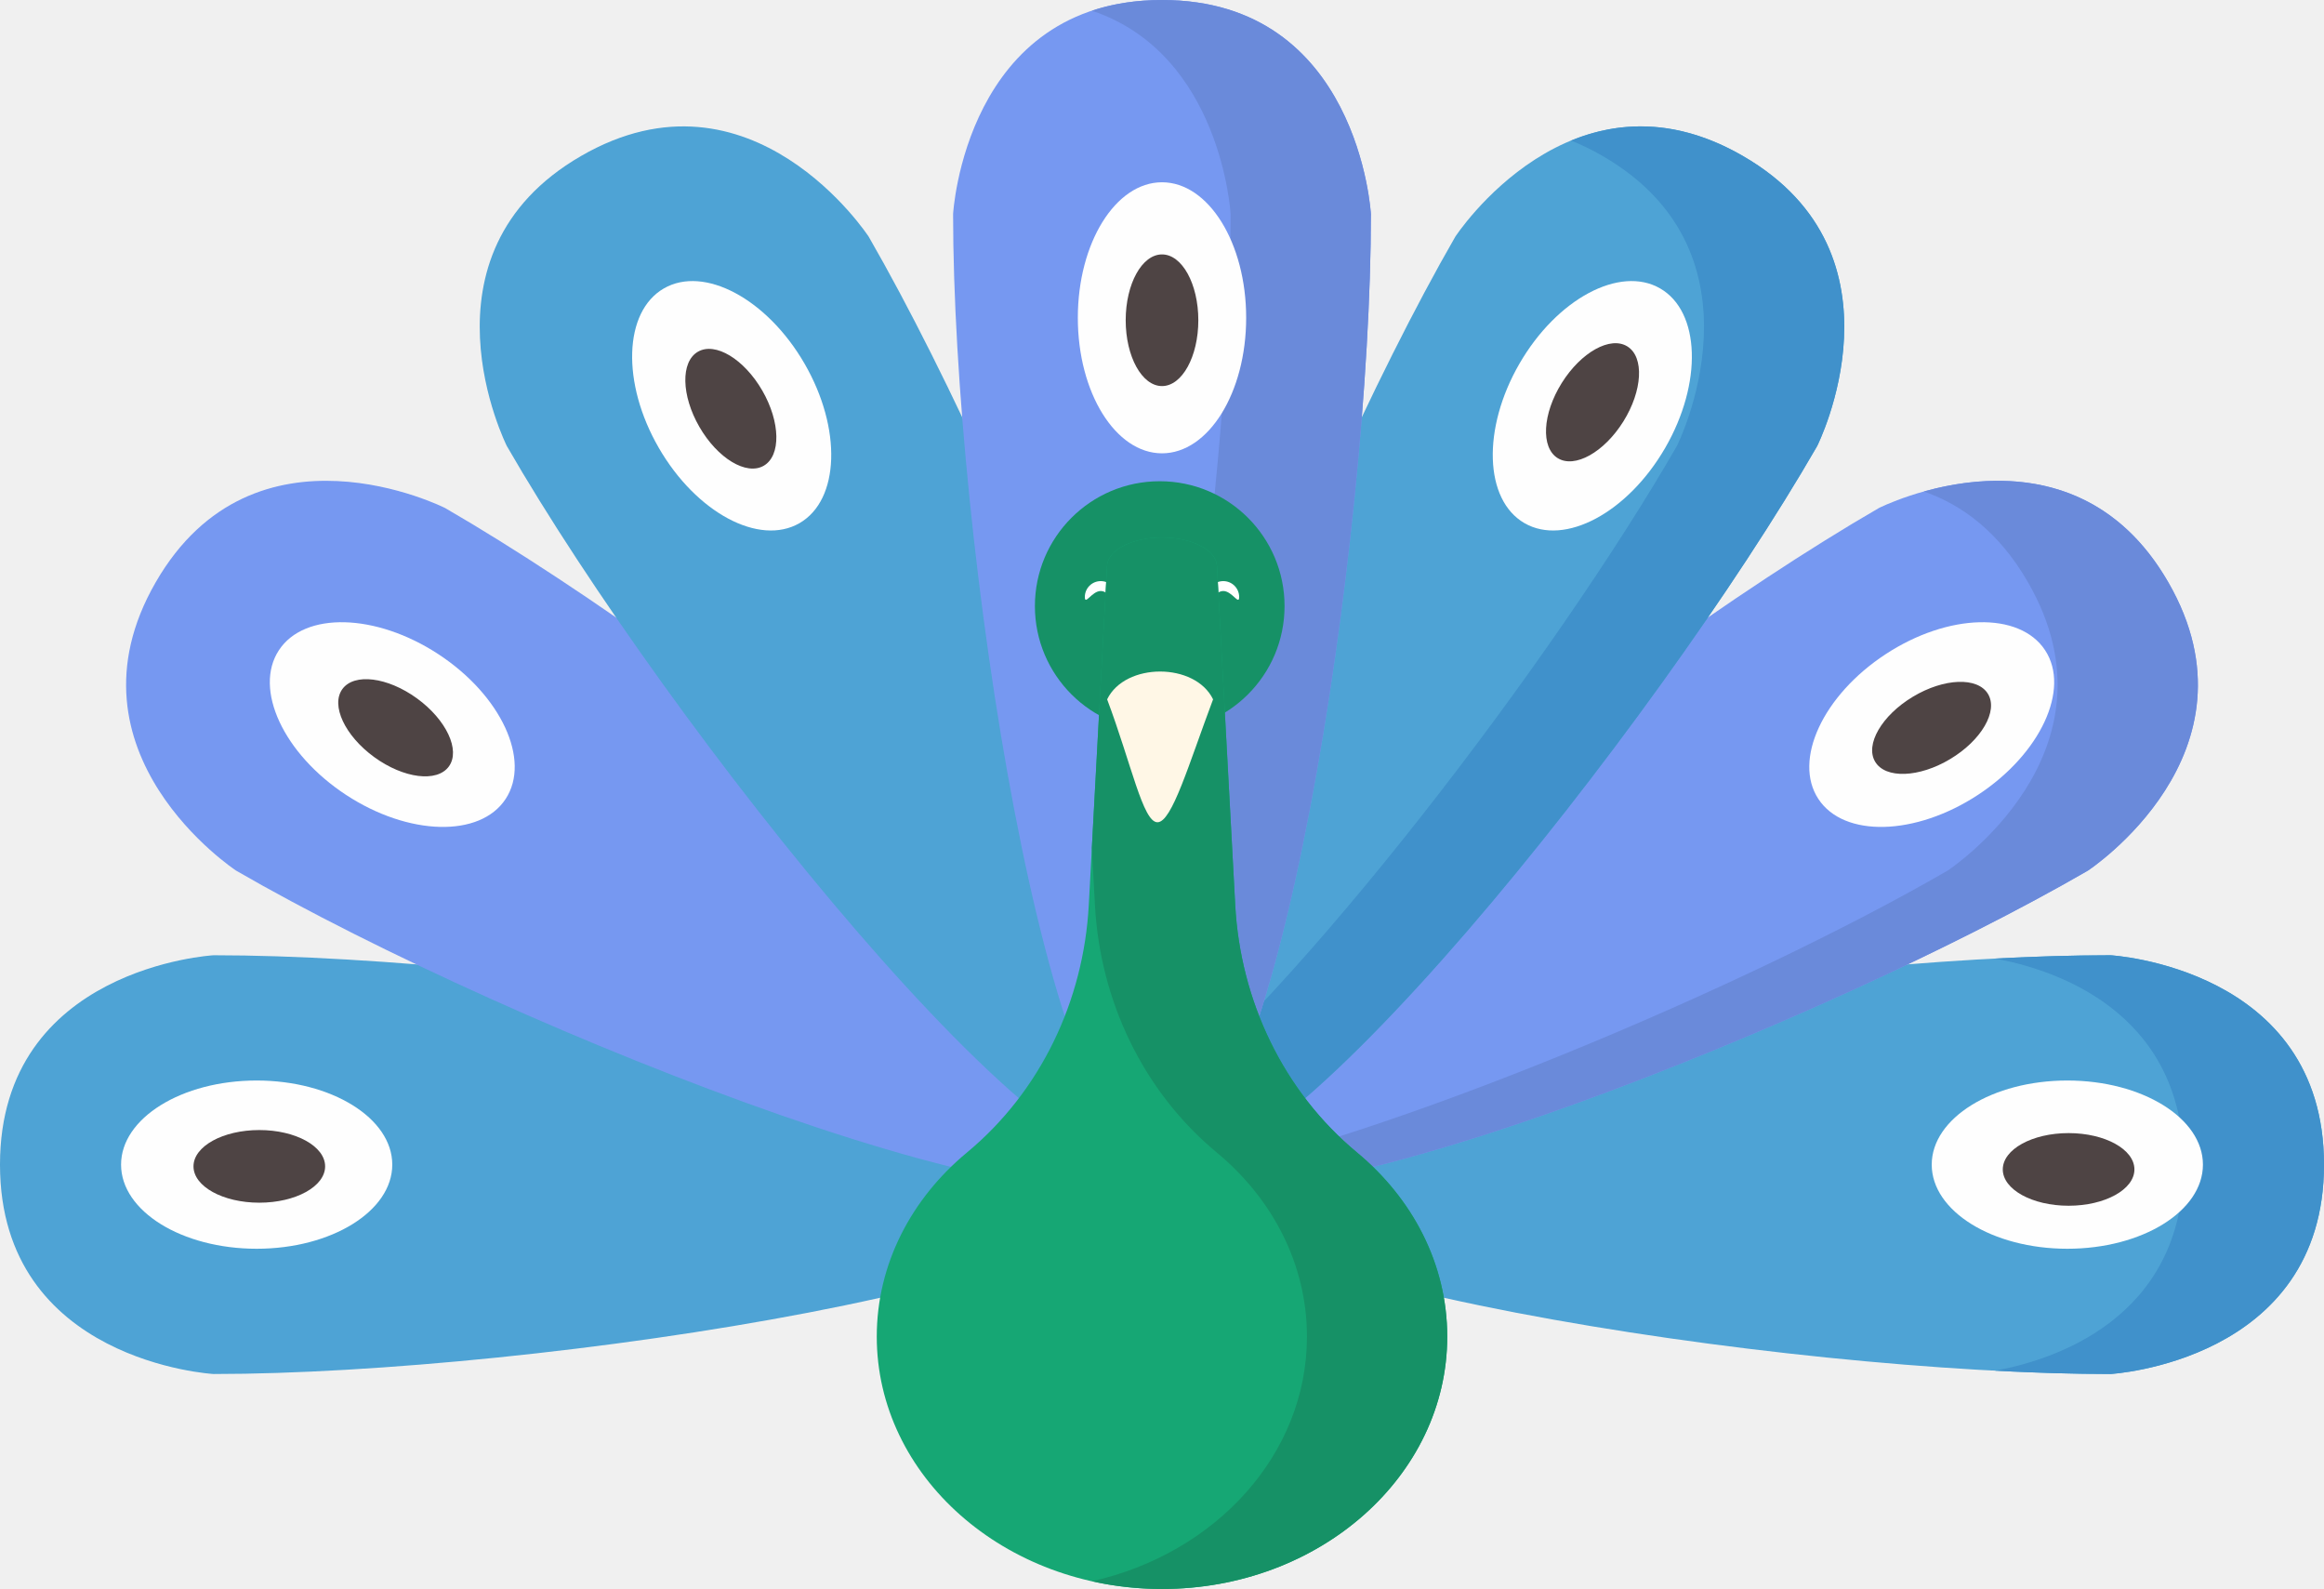
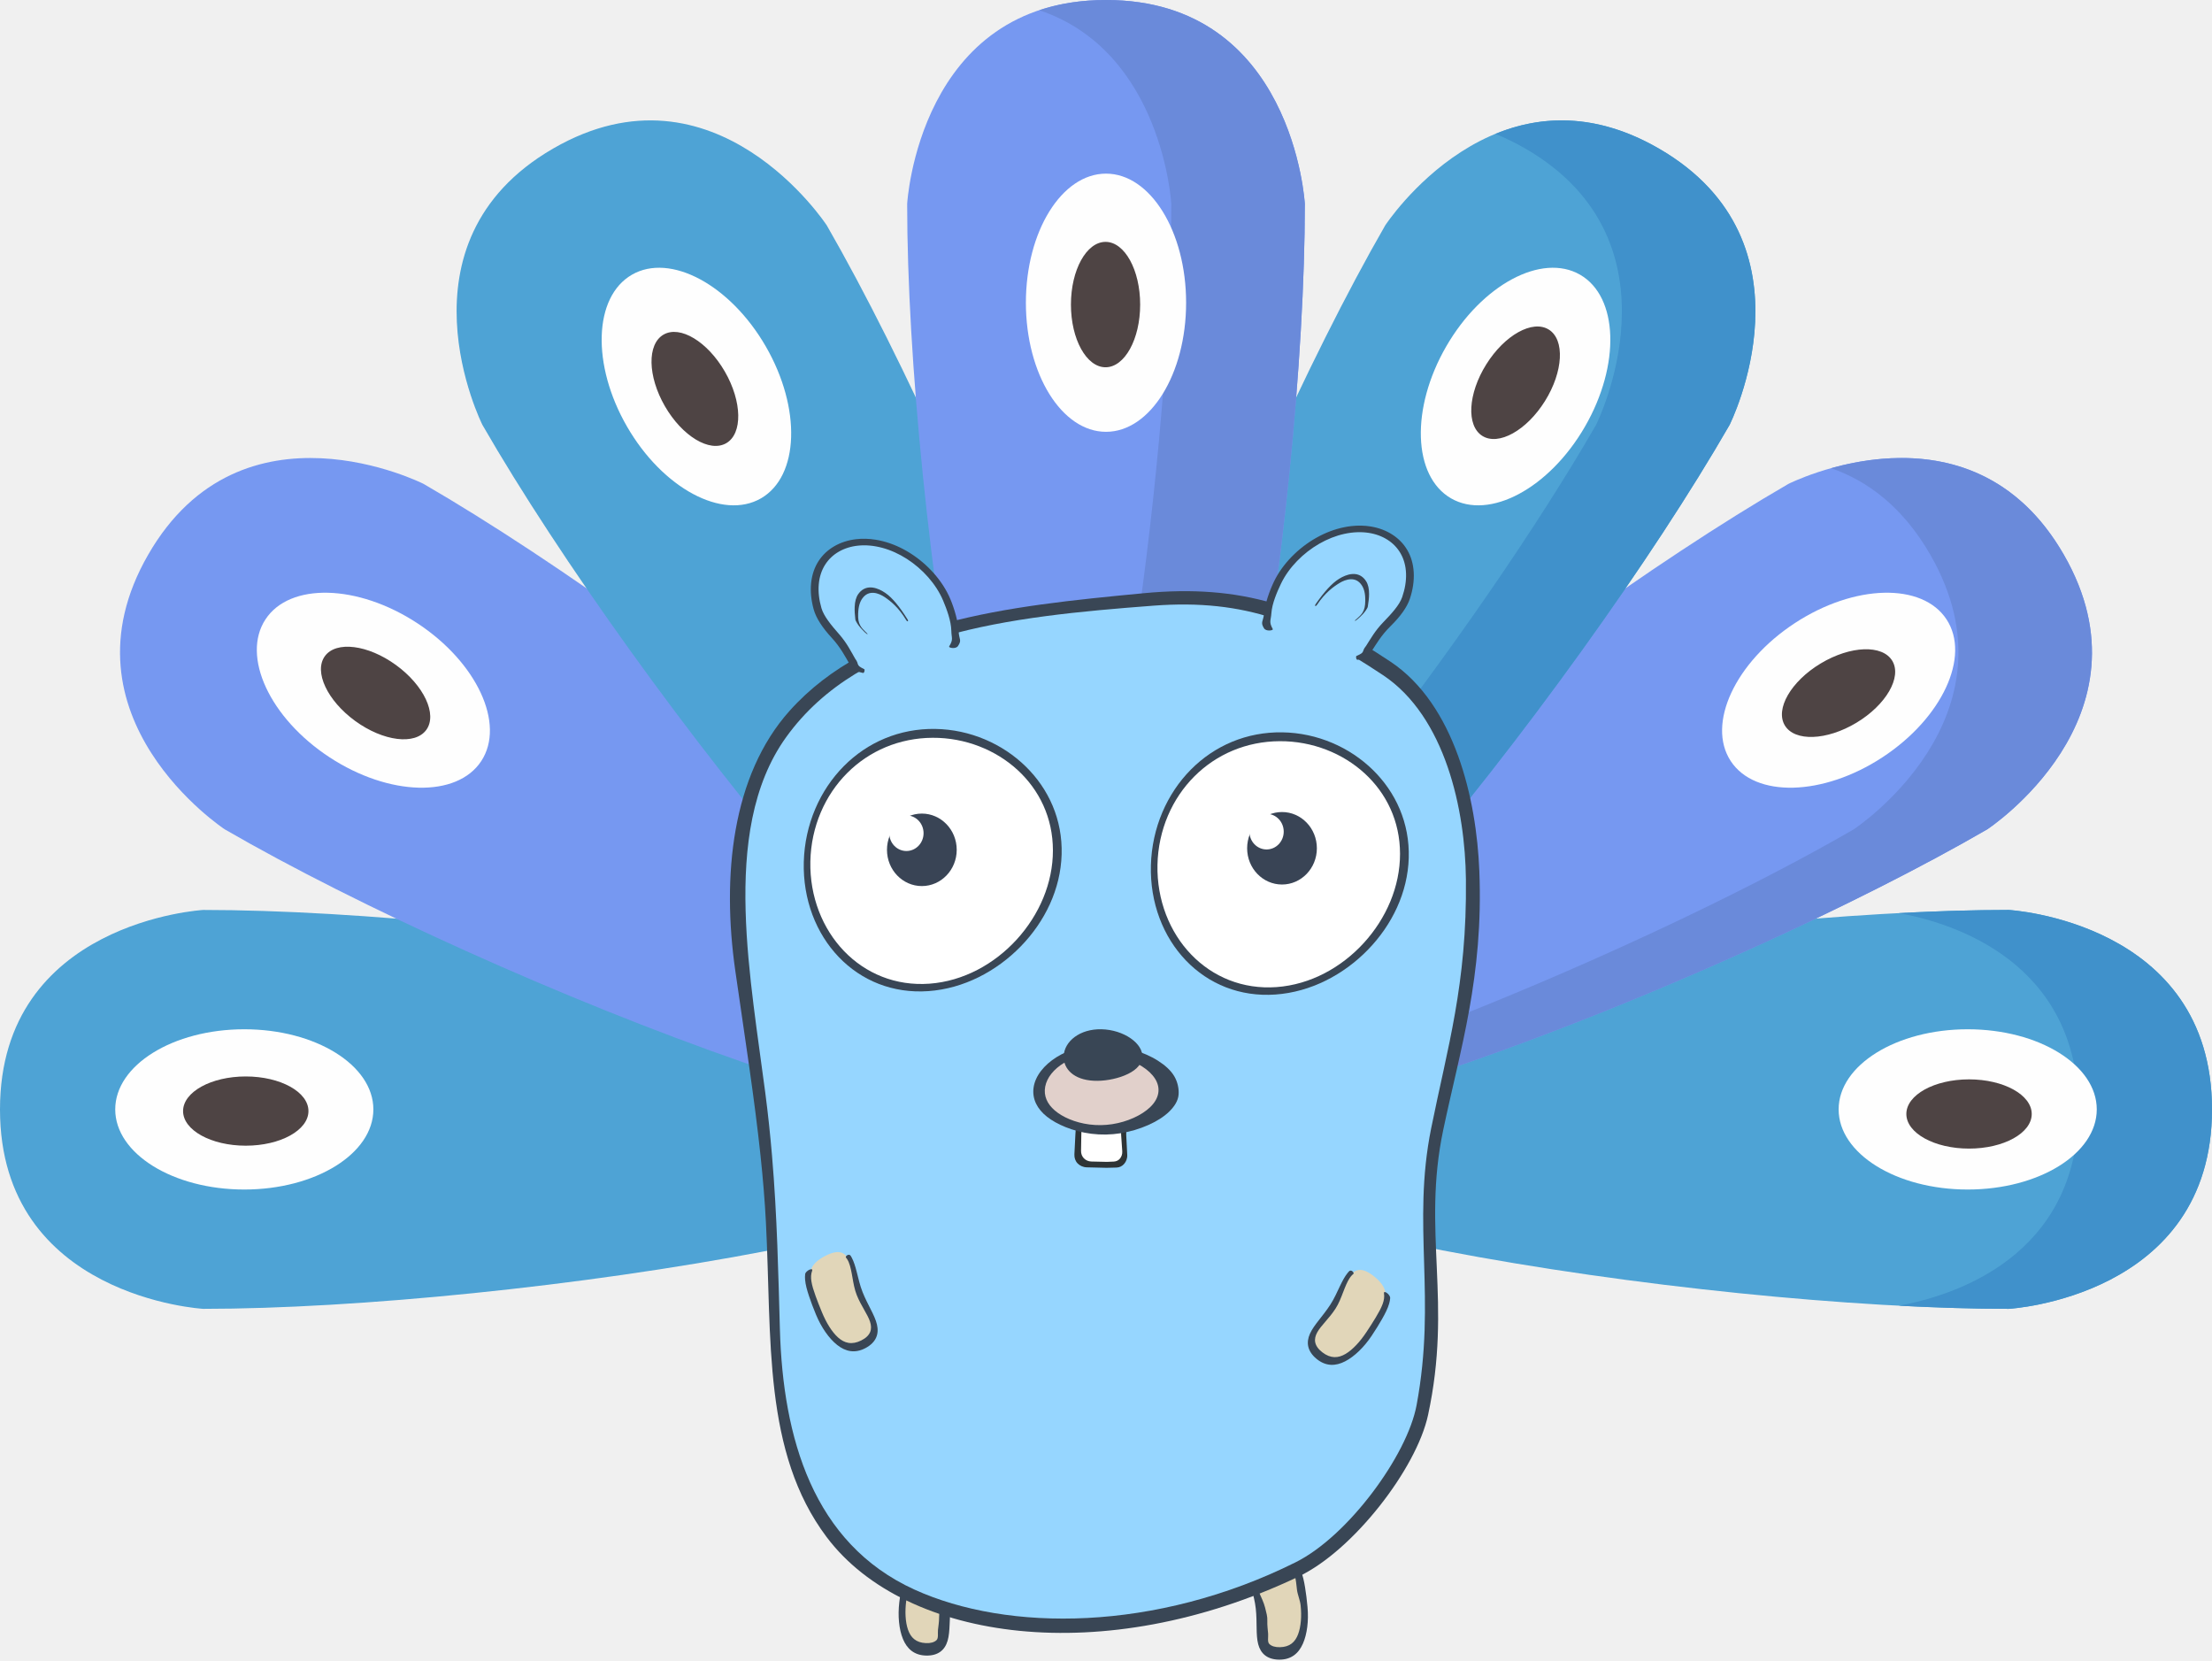
- <svg xmlns="http://www.w3.org/2000/svg" width="512px" height="350px" version="1.1">
+ <svg xmlns="http://www.w3.org/2000/svg" width="650px" height="488px" viewBox="0 0 650 488" version="1.1">
+   <defs />
  <g id="Page-1" stroke="none" stroke-width="1" fill="none" fill-rule="evenodd">
-     <g id="Feathers" opacity="0.9" fill-rule="nonzero">
-       <path d="M256,256.527 C256,231.059 394.262,210.41 464.953,210.41 C464.953,210.41 512,213.055 512,256.527 C512,300.004 464.953,302.648 464.953,302.648 C394.262,302.648 256,282 256,256.527 Z" id="Shape" fill="#3C9AD1" />
-       <path d="M464.953,210.41 C457.195,210.41 448.625,210.66 439.516,211.137 C451.91,213.379 481.094,222.285 481.094,256.531 C481.094,290.773 451.91,299.684 439.516,301.922 C448.625,302.398 457.195,302.648 464.953,302.648 C464.953,302.648 512,300.004 512,256.531 C512,213.055 464.953,210.41 464.953,210.41 Z" id="Shape" fill="#2C86C6" />
-       <path d="M47.047,210.41 C117.738,210.41 256,231.059 256,256.531 C256,282 117.738,302.648 47.047,302.648 C47.047,302.648 0,300.004 0,256.531 C0,213.055 47.047,210.41 47.047,210.41 Z" id="Shape" fill="#3C9AD1" />
-       <path d="M86.422,256.527 C86.422,246.297 73.047,238 56.547,238 C40.047,238 26.672,246.297 26.672,256.527 C26.672,266.762 40.047,275.059 56.547,275.059 C73.047,275.059 86.422,266.762 86.422,256.527 Z" id="Shape" fill="#FFFFFF" />
-       <path d="M256,256.527 C243.289,234.473 352.727,147.316 413.945,111.898 C413.945,111.898 456.012,90.613 477.703,128.266 C499.395,165.914 459.969,191.777 459.969,191.777 C398.746,227.195 268.711,278.586 256,256.527 Z" id="Shape" fill="#688EF1" />
-       <path d="M477.703,128.266 C462.598,102.047 437.617,104.406 423.84,108.258 C432.195,111.16 440.387,117.137 446.797,128.266 C468.488,165.914 429.062,191.777 429.062,191.777 C385.055,217.238 305.484,250.953 259.5,259.703 C283.988,272.508 402.398,225.086 459.969,191.777 C459.969,191.777 499.395,165.914 477.703,128.266 Z" id="Shape" fill="#5B7ED7" />
-       <path d="M98.055,111.898 C159.273,147.316 268.711,234.473 256,256.527 C243.289,278.586 113.254,227.195 52.031,191.777 C52.031,191.777 12.605,165.914 34.297,128.266 C55.988,90.613 98.055,111.898 98.055,111.898 Z" id="Shape" fill="#688EF1" />
-       <path d="M96.598,144.109 C110.391,153.156 117.02,167.422 111.398,175.98 C105.781,184.535 90.043,184.137 76.25,175.094 C62.453,166.047 55.824,151.777 61.445,143.223 C67.062,134.664 82.801,135.062 96.598,144.109 Z" id="Shape" fill="#FFFFFF" />
-       <path d="M415.402,144.109 C401.609,153.156 394.98,167.422 400.602,175.98 C406.219,184.535 421.957,184.137 435.75,175.094 C449.547,166.047 456.176,151.777 450.555,143.223 C444.938,134.664 429.199,135.062 415.402,144.109 Z" id="Shape" fill="#FFFFFF" />
-       <path d="M485.328,256.527 C485.328,246.297 471.953,238 455.453,238 C438.953,238 425.578,246.297 425.578,256.527 C425.578,266.762 438.953,275.059 455.453,275.059 C471.953,275.059 485.328,266.762 485.328,256.527 Z" id="Shape" fill="#FFFFFF" />
-       <path d="M256,256.527 C233.988,243.793 285.273,113.484 320.617,52.137 C320.617,52.137 346.43,12.633 384,34.367 C421.57,56.105 400.332,98.258 400.332,98.258 C364.988,159.605 278.012,269.266 256,256.527 Z" id="Shape" fill="#3C9AD1" />
-       <path d="M384,34.367 C369.285,25.855 356.379,26.734 346.117,30.957 C348.395,31.867 350.719,32.992 353.094,34.367 C390.668,56.105 369.43,98.254 369.43,98.254 C342.676,144.688 286.355,218.781 251.004,246.551 C251.633,251.48 253.238,254.93 256,256.527 C278.012,269.266 364.988,159.605 400.336,98.254 C400.332,98.258 421.57,56.105 384,34.367 Z" id="Shape" fill="#2C86C6" />
-       <path d="M191.383,52.137 C226.727,113.484 278.012,243.793 256,256.527 C233.988,269.266 147.012,159.605 111.668,98.258 C111.668,98.258 90.43,56.105 128,34.367 C165.57,12.633 191.383,52.137 191.383,52.137 Z" id="Shape" fill="#3C9AD1" />
-       <path d="M177.258,80.113 C185.508,94.395 185.004,110.117 176.137,115.234 C167.266,120.352 153.387,112.922 145.137,98.645 C136.887,84.367 137.391,68.645 146.258,63.527 C155.129,58.41 169.008,65.836 177.258,80.113 Z" id="Shape" fill="#FFFFFF" />
-       <path d="M334.742,80.113 C326.492,94.395 326.996,110.117 335.863,115.234 C344.734,120.352 358.613,112.922 366.863,98.645 C375.113,84.367 374.609,68.645 365.742,63.527 C356.871,58.41 342.992,65.836 334.742,80.113 Z" id="Shape" fill="#FFFFFF" />
-       <path d="M302.023,47.145 C302.023,117.984 281.418,256.527 256,256.527 C230.582,256.527 209.977,117.984 209.977,47.145 C209.977,47.145 212.617,-2.84217094e-14 256,-2.84217094e-14 C299.383,-2.84217094e-14 302.023,47.145 302.023,47.145 Z" id="Shape" fill="#688EF1" />
-       <path d="M256,6.31088724e-30 C250.133,6.31088724e-30 245.02,0.867 240.547,2.359 C269.137,11.895 271.117,47.145 271.117,47.145 C271.117,102.871 258.363,200.492 240.547,239.605 C245.379,250.211 250.578,256.527 256,256.527 C281.418,256.527 302.023,117.98 302.023,47.145 C302.023,47.145 299.383,-2.84217094e-14 256,6.31088724e-30 Z" id="Shape" fill="#5B7ED7" />
-       <path d="M274.543,70 C274.543,53.512 266.242,40.148 256,40.148 C245.758,40.148 237.457,53.512 237.457,70 C237.457,86.488 245.758,99.852 256,99.852 C266.242,99.852 274.543,86.488 274.543,70 Z" id="Shape" fill="#FFFFFF" />
-     </g>
-     <g id="Body" transform="translate(193, 106)">
-       <circle id="Oval-3" fill="#169166" cx="62.5" cy="27.5" r="27.5" />
-       <path d="M76.5,24.18 C78.433,24.18 80,27.433 80,25.5 C80,23.567 78.433,22 76.5,22 C74.567,22 73,23.567 73,25.5 C73,27.433 74.567,24.18 76.5,24.18 Z" id="Oval-2" fill="#FFFFFF" />
-       <path d="M49.5,24.18 C51.433,24.18 53,27.433 53,25.5 C53,23.567 51.433,22 49.5,22 C47.567,22 46,23.567 46,25.5 C46,27.433 47.567,24.18 49.5,24.18 Z" id="Oval-2" fill="#FFFFFF" />
-       <path d="M63,244 C28.293,244 0.16,219.109 0.16,188.414 C0.16,172.422 7.801,158 20.027,147.859 C36.27,134.391 45.73,114.43 46.867,93.371 L50.895,18.59 C51.078,15.121 56.5,12.383 63,12.383 C66.254,12.383 69.234,13.07 71.418,14.184 C73.609,15.305 75.012,16.859 75.105,18.59 L79.133,93.371 C80.266,114.43 89.73,134.391 105.973,147.859 C118.199,158.004 125.84,172.422 125.84,188.414 C125.84,219.109 97.707,244 63,244 Z" id="Shape" fill="#16A774" fill-rule="nonzero" />
-       <path d="M79.133,93.371 L75.105,18.59 C75.012,16.859 73.609,15.305 71.418,14.184 C69.234,13.07 66.258,12.383 63,12.383 C56.5,12.383 51.082,15.121 50.895,18.59 L47.547,80.742 L48.227,93.371 C49.363,114.43 58.824,134.387 75.066,147.859 C87.297,158 94.934,172.418 94.934,188.414 C94.934,214.391 74.781,236.207 47.547,242.301 C52.492,243.406 57.668,244 63,244 C97.707,244 125.84,219.109 125.84,188.414 C125.84,172.422 118.199,158.004 105.973,147.859 C89.73,134.391 80.27,114.43 79.133,93.371 Z" id="Shape" fill="#169166" fill-rule="nonzero" />
-       <path d="M50.914,48.043 C56.257,62.262 58.797,75.117 62,75.117 C65.203,75.117 68.909,62.262 74.253,48.043 C70.296,39.875 54.871,39.875 50.914,48.043 Z" id="Shape" fill="#FFF7E6" fill-rule="nonzero" />
-     </g>
-     <g id="Eyes" transform="translate(42, 56)" fill="#4E4444">
-       <ellipse id="Oval" transform="translate(308.8477, 32.60718) rotate(-58) translate(-308.8477, -32.60718) " cx="308.848" cy="32.607" rx="14.5" ry="8" />
-       <ellipse id="Oval" transform="translate(383.5492, 104.3254) rotate(-31) translate(-383.5492, -104.3254) " cx="383.549" cy="104.325" rx="14.5" ry="8" />
-       <ellipse id="Oval" transform="translate(413.7334, 201.584) rotate(-360) translate(-413.7334, -201.584) " cx="413.733" cy="201.584" rx="14.5" ry="8" />
-       <ellipse id="Oval" transform="translate(214.0023, 14.53978) rotate(-450) translate(-214.0023, -14.53978) " cx="214.002" cy="14.54" rx="14.5" ry="8" />
-       <ellipse id="Oval" transform="translate(119.0112, 34.02854) rotate(-120) translate(-119.0112, -34.02854) " cx="119.011" cy="34.029" rx="14.5" ry="8" />
-       <ellipse id="Oval" transform="translate(45.15916, 104.3019) rotate(-144) translate(-45.15916, -104.3019) " cx="45.159" cy="104.302" rx="14.5" ry="8" />
-       <ellipse id="Oval" transform="translate(15.12817, 200.9113) rotate(-180) translate(-15.12817, -200.9113) " cx="15.128" cy="200.911" rx="14.5" ry="8" />
+     <g id="argosminer">
+       <g id="peacock" fill-rule="nonzero">
+         <g id="Feathers" opacity="0.9">
+           <path d="M325,325.951 C325,293.589 500.528,267.353 590.273,267.353 C590.273,267.353 650,270.713 650,325.951 C650,381.193 590.273,384.553 590.273,384.553 C500.528,384.553 325,358.317 325,325.951 Z" id="Shape" fill="#3C9AD1" />
+           <path d="M590.273,267.353 C580.424,267.353 569.543,267.67 557.979,268.276 C573.714,271.125 610.764,282.442 610.764,325.956 C610.764,369.465 573.714,380.786 557.979,383.63 C569.543,384.236 580.424,384.553 590.273,384.553 C590.273,384.553 650,381.193 650,325.956 C650,270.713 590.273,267.353 590.273,267.353 Z" id="Shape" fill="#2C86C6" />
+           <path d="M59.727,267.353 C149.472,267.353 325,293.589 325,325.956 C325,358.317 149.472,384.553 59.727,384.553 C59.727,384.553 0,381.193 0,325.956 C0,270.713 59.727,267.353 59.727,267.353 Z" id="Shape" fill="#3C9AD1" />
+           <path d="M109.715,325.951 C109.715,312.951 92.735,302.409 71.788,302.409 C50.841,302.409 33.861,312.951 33.861,325.951 C33.861,338.955 50.841,349.497 71.788,349.497 C92.735,349.497 109.715,338.955 109.715,325.951 Z" id="Shape" fill="#FFFFFF" />
+           <path d="M325,325.951 C308.863,297.927 447.797,187.184 525.517,142.181 C525.517,142.181 578.921,115.136 606.459,162.978 C633.997,210.815 583.945,243.677 583.945,243.677 C506.221,288.681 341.137,353.979 325,325.951 Z" id="Shape" fill="#688EF1" />
+           <path d="M606.459,162.978 C587.282,129.664 555.569,132.661 538.078,137.555 C548.685,141.243 559.085,148.837 567.223,162.978 C594.761,210.815 544.708,243.677 544.708,243.677 C488.839,276.029 387.822,318.868 329.443,329.986 C360.532,346.256 510.857,286 583.945,243.677 C583.945,243.677 633.997,210.815 606.459,162.978 Z" id="Shape" fill="#5B7ED7" />
+           <path d="M124.483,142.181 C202.203,187.184 341.137,297.927 325,325.951 C308.863,353.979 143.779,288.681 66.055,243.677 C66.055,243.677 16.003,210.815 43.541,162.978 C71.079,115.136 124.483,142.181 124.483,142.181 Z" id="Shape" fill="#688EF1" />
+           <path d="M122.634,183.109 C140.144,194.604 148.56,212.731 141.424,223.606 C134.293,234.475 114.312,233.969 96.802,222.479 C79.286,210.984 70.871,192.852 78.007,181.983 C85.138,171.108 105.118,171.614 122.634,183.109 Z" id="Shape" fill="#FFFFFF" />
+           <path d="M527.366,183.109 C509.856,194.604 501.44,212.731 508.576,223.606 C515.707,234.475 535.688,233.969 553.198,222.479 C570.714,210.984 579.129,192.852 571.993,181.983 C564.862,171.108 544.882,171.614 527.366,183.109 Z" id="Shape" fill="#FFFFFF" />
+           <path d="M616.139,325.951 C616.139,312.951 599.159,302.409 578.212,302.409 C557.265,302.409 540.285,312.951 540.285,325.951 C540.285,338.955 557.265,349.497 578.212,349.497 C599.159,349.497 616.139,338.955 616.139,325.951 Z" id="Shape" fill="#FFFFFF" />
+           <path d="M325,325.951 C297.055,309.77 362.164,144.196 407.034,66.246 C407.034,66.246 439.803,16.052 487.5,43.668 C535.197,71.289 508.234,124.849 508.234,124.849 C463.364,202.799 352.945,342.136 325,325.951 Z" id="Shape" fill="#3C9AD1" />
+           <path d="M487.5,43.668 C468.819,32.853 452.434,33.969 439.407,39.335 C442.298,40.491 445.248,41.921 448.264,43.668 C495.965,71.289 469.003,124.844 469.003,124.844 C435.038,183.844 363.537,277.989 318.657,313.274 C319.456,319.538 321.494,323.921 325,325.951 C352.945,342.136 463.364,202.799 508.239,124.844 C508.234,124.849 535.197,71.289 487.5,43.668 Z" id="Shape" fill="#2C86C6" />
+           <path d="M242.966,66.246 C287.836,144.196 352.945,309.77 325,325.951 C297.055,342.136 186.636,202.799 141.766,124.849 C141.766,124.849 114.803,71.289 162.5,43.668 C210.197,16.052 242.966,66.246 242.966,66.246 Z" id="Shape" fill="#3C9AD1" />
+           <path d="M225.034,101.794 C235.508,119.94 234.868,139.918 223.611,146.42 C212.349,152.922 194.729,143.482 184.256,125.34 C173.782,107.199 174.422,87.222 185.679,80.72 C196.941,74.218 214.561,83.653 225.034,101.794 Z" id="Shape" fill="#FFFFFF" />
+           <path d="M424.966,101.794 C414.492,119.94 415.132,139.918 426.389,146.42 C437.651,152.922 455.271,143.482 465.744,125.34 C476.218,107.199 475.578,87.222 464.321,80.72 C453.059,74.218 435.439,83.653 424.966,101.794 Z" id="Shape" fill="#FFFFFF" />
+           <path d="M383.428,59.903 C383.428,149.914 357.269,325.951 325,325.951 C292.731,325.951 266.572,149.914 266.572,59.903 C266.572,59.903 269.924,-2.84217094e-14 325,-2.84217094e-14 C380.076,-2.84217094e-14 383.428,59.903 383.428,59.903 Z" id="Shape" fill="#688EF1" />
+           <path d="M325,6.31088724e-30 C317.551,6.31088724e-30 311.06,1.102 305.382,2.998 C341.677,15.114 344.192,59.903 344.192,59.903 C344.192,130.711 328,254.751 305.382,304.449 C311.516,317.925 318.117,325.951 325,325.951 C357.269,325.951 383.428,149.909 383.428,59.903 C383.428,59.903 380.076,-3.61133931e-14 325,6.31088724e-30 Z" id="Shape" fill="#5B7ED7" />
+           <path d="M348.541,88.944 C348.541,67.993 338.003,51.014 325,51.014 C311.997,51.014 301.459,67.993 301.459,88.944 C301.459,109.894 311.997,126.874 325,126.874 C338.003,126.874 348.541,109.894 348.541,88.944 Z" id="Shape" fill="#FFFFFF" />
+         </g>
+         <g id="Eyes" transform="translate(53, 71)" fill="#4E4444">
+           <ellipse id="Oval" transform="translate(392.3589, 41.4577) rotate(-58) translate(-392.3589, -41.4577) " cx="392.359" cy="41.458" rx="18.421" ry="10.171" />
+           <ellipse id="Oval" transform="translate(487.2595, 132.6423) rotate(-31) translate(-487.2595, -132.6423) " cx="487.26" cy="132.642" rx="18.421" ry="10.171" />
+           <ellipse id="Oval" transform="translate(525.6054, 256.2997) rotate(0) translate(-525.6054, -256.2997) " cx="525.605" cy="256.3" rx="18.421" ry="10.171" />
+           <ellipse id="Oval" transform="translate(271.8677, 18.4863) rotate(-90) translate(-271.8677, -18.4863) " cx="271.868" cy="18.486" rx="18.421" ry="10.171" />
+           <ellipse id="Oval" transform="translate(151.1914, 43.26486) rotate(-120) translate(-151.1914, -43.26486) " cx="151.191" cy="43.265" rx="18.421" ry="10.171" />
+           <ellipse id="Oval" transform="translate(57.37002, 132.6125) rotate(-144) translate(-57.37002, -132.6125) " cx="57.37" cy="132.612" rx="18.421" ry="10.171" />
+           <ellipse id="Oval" transform="translate(19.21877, 255.4444) rotate(-180) translate(-19.21877, -255.4444) " cx="19.219" cy="255.444" rx="18.421" ry="10.171" />
+         </g>
+       </g>
+       <g id="body" transform="translate(213.6509, 151.7572)">
+         <g id="g4732" transform="translate(59.0455, 319.8696) scale(-1, 1) rotate(-91.89212) translate(-59.0455, -319.8696) translate(44.19466, 311.0206)" fill-rule="nonzero">
+           <path d="M29.528,6.996 C29.527,9.221 29.109,10.833 28.349,11.966 C27.588,13.098 26.486,13.762 25.153,14.212 C23.82,14.663 22.259,14.918 20.59,15.142 C18.922,15.366 17.148,15.542 15.366,15.698 C13.585,15.854 11.891,15.873 10.334,15.741 C8.776,15.609 7.355,15.337 6.143,14.876 C4.931,14.414 3.929,13.756 3.223,12.806 C2.518,11.856 2.11,10.609 2.086,9.008 C2.062,7.407 2.435,6.234 3.108,5.426 C3.781,4.618 4.755,4.18 5.938,3.987 C7.122,3.793 8.515,3.843 10.051,3.905 C11.588,3.968 13.27,4.024 15.059,3.844 C16.849,3.663 18.649,3.099 20.357,2.559 C22.065,2.019 23.678,1.522 25.053,1.41 C26.427,1.299 27.561,1.574 28.337,2.445 C29.113,3.316 29.53,4.771 29.528,6.996 L29.528,6.996 Z" id="path4728" fill="#E1D6B9" />
+           <path d="M25.478,0.278 C24.168,0.264 22.653,0.55 21.019,0.928 C19.152,1.36 17.138,1.9 15.075,2.105 C13.013,2.31 11.088,2.298 9.328,2.314 C7.568,2.33 5.972,2.395 4.608,2.749 C3.244,3.102 2.115,3.743 1.321,4.755 C0.526,5.767 0.068,7.14 0.044,8.889 C0.021,10.639 0.47,12.079 1.282,13.228 C2.095,14.377 3.27,15.24 4.693,15.883 C6.117,16.525 7.787,16.954 9.605,17.196 C11.424,17.438 13.391,17.48 15.442,17.309 C17.493,17.138 19.45,16.911 21.244,16.626 C23.038,16.342 24.666,16.008 26.034,15.441 C26.554,15.226 27.036,14.972 27.476,14.673 C28.365,14.07 28.192,11.552 27.441,12.377 C26.745,13.141 25.993,13.227 24.94,13.565 C23.657,13.978 22.081,14.067 20.555,14.244 C19.028,14.422 17.487,15.147 15.903,15.295 C14.318,15.443 12.804,15.461 11.384,15.33 C9.964,15.2 8.639,14.935 7.497,14.499 C6.355,14.064 5.401,13.448 4.742,12.571 C4.082,11.694 3.719,10.555 3.701,9.132 C3.682,7.709 4.016,6.695 4.633,6.045 C5.251,5.394 6.596,5.749 7.671,5.684 C8.745,5.618 10.084,5.408 11.44,5.473 C12.796,5.537 13.727,5.229 15.301,4.859 C16.874,4.488 18.499,3.674 20.153,2.977 C21.808,2.281 23.377,1.793 24.699,1.686 C24.864,1.673 25.027,1.665 25.184,1.663 C25.59,1.66 25.971,1.686 26.32,1.783 C26.723,1.895 27.129,0.336 26.027,0.302 C25.848,0.297 25.666,0.279 25.478,0.278 L25.478,0.278 Z" id="path4730" fill="#394655" />
+         </g>
+         <g id="g4634" transform="translate(162.1087, 321.059) rotate(-90.38263) translate(-162.1087, -321.059) translate(147.2579, 312.21)" fill-rule="nonzero">
+           <path d="M29.528,6.996 C29.527,9.221 29.109,10.833 28.349,11.966 C27.588,13.098 26.486,13.762 25.153,14.212 C23.82,14.663 22.259,14.918 20.59,15.142 C18.922,15.366 17.148,15.542 15.366,15.698 C13.585,15.854 11.891,15.873 10.334,15.741 C8.776,15.609 7.355,15.337 6.143,14.876 C4.931,14.414 3.929,13.756 3.223,12.806 C2.518,11.856 2.11,10.609 2.086,9.008 C2.062,7.407 2.435,6.234 3.108,5.426 C3.781,4.618 4.755,4.18 5.938,3.987 C7.122,3.793 8.515,3.843 10.051,3.905 C11.588,3.968 13.27,4.024 15.059,3.844 C16.849,3.663 18.649,3.099 20.357,2.559 C22.065,2.019 23.678,1.522 25.053,1.41 C26.427,1.299 27.561,1.574 28.337,2.445 C29.113,3.316 29.53,4.771 29.528,6.996 L29.528,6.996 Z" id="path4636" fill="#E1D6B9" />
+           <path d="M25.478,0.278 C24.168,0.264 22.653,0.55 21.019,0.928 C19.152,1.36 17.138,1.9 15.075,2.105 C13.013,2.31 11.088,2.298 9.328,2.314 C7.568,2.33 5.972,2.395 4.608,2.749 C3.244,3.102 2.115,3.743 1.321,4.755 C0.526,5.767 0.068,7.14 0.044,8.889 C0.021,10.639 0.47,12.079 1.282,13.228 C2.095,14.377 3.27,15.24 4.693,15.883 C6.117,16.525 7.787,16.954 9.605,17.196 C11.424,17.438 13.391,17.48 15.442,17.309 C17.493,17.138 19.45,16.911 21.244,16.626 C23.038,16.342 24.666,16.008 26.034,15.441 C26.554,15.226 27.036,14.972 27.476,14.673 C28.365,14.07 28.192,11.552 27.441,12.377 C26.745,13.141 25.993,13.227 24.94,13.565 C23.657,13.978 22.081,14.067 20.555,14.244 C19.028,14.422 17.487,15.147 15.903,15.295 C14.318,15.443 12.804,15.461 11.384,15.33 C9.964,15.2 8.639,14.935 7.497,14.499 C6.355,14.064 5.401,13.448 4.742,12.571 C4.082,11.694 3.719,10.555 3.701,9.132 C3.682,7.709 4.016,6.695 4.633,6.045 C5.251,5.394 6.596,5.749 7.671,5.684 C8.745,5.618 10.084,5.408 11.44,5.473 C12.796,5.537 13.727,5.229 15.301,4.859 C16.874,4.488 18.499,3.674 20.153,2.977 C21.808,2.281 23.377,1.793 24.699,1.686 C24.864,1.673 25.027,1.665 25.184,1.663 C25.59,1.66 25.971,1.686 26.32,1.783 C26.723,1.895 27.129,0.336 26.027,0.302 C25.848,0.297 25.666,0.279 25.478,0.278 L25.478,0.278 Z" id="path4638" fill="#394655" />
+         </g>
+         <g id="g4198-7" transform="translate(110.8892, 175.0237) scale(-1, 1) translate(-110.8892, -175.0237) translate(0.376571, 21.49338)" fill-rule="nonzero">
+           <path d="M209.982,185.971 C209.543,194.474 209.383,202.941 209.095,211.253 C208.807,219.566 208.392,227.725 207.441,235.6 C206.49,243.474 205.002,251.062 202.584,258.226 C200.166,265.39 196.818,272.129 192.175,278.315 C186.317,286.119 178.229,292.405 168.569,297.048 C158.91,301.691 147.681,304.695 135.433,305.908 C123.184,307.121 109.907,306.543 96.094,303.973 C82.281,301.402 67.921,296.836 53.618,290.044 C49.482,288.08 45.261,285.108 41.189,281.513 C37.117,277.918 33.192,273.701 29.663,269.238 C26.133,264.775 23,260.068 20.532,255.484 C18.064,250.901 16.264,246.441 15.41,242.47 C13.626,234.169 12.834,226.666 12.567,219.605 C12.299,212.545 12.554,205.928 12.839,199.412 C13.124,192.896 13.44,186.481 13.293,179.82 C13.146,173.159 12.539,166.253 10.957,158.741 C9.697,152.761 8.335,146.974 7.014,141.166 C5.693,135.359 4.414,129.531 3.325,123.471 C2.237,117.411 1.339,111.12 0.789,104.384 C0.239,97.649 0.037,90.47 0.35,82.63 C0.56,77.369 1.11,71.691 2.116,65.928 C3.123,60.166 4.587,54.32 6.62,48.734 C8.653,43.149 11.255,37.825 14.521,33.118 C17.788,28.41 21.718,24.319 26.383,21.203 C32.495,17.12 38.277,13.647 43.972,10.777 C49.668,7.907 55.276,5.64 61.027,3.969 C66.777,2.299 72.67,1.226 78.92,0.741 C85.17,0.256 91.777,0.36 98.941,1.04 C109.144,2.009 119.226,2.994 129.015,4.345 C138.804,5.696 148.3,7.413 157.289,9.839 C166.278,12.266 174.759,15.404 182.474,19.591 C190.189,23.778 197.136,29.016 203.046,35.618 C207.265,40.331 210.637,45.736 213.243,51.618 C215.849,57.5 217.689,63.86 218.871,70.487 C220.053,77.115 220.577,84.01 220.56,90.975 C220.542,97.94 219.984,104.975 218.994,111.898 C218.276,116.917 217.56,121.792 216.864,126.539 C216.169,131.285 215.494,135.904 214.856,140.408 C214.218,144.912 213.617,149.302 213.067,153.591 C212.517,157.88 212.019,162.068 211.584,166.167 C211.403,167.875 211.233,169.568 211.074,171.246 C210.916,172.924 210.769,174.588 210.635,176.237 C210.5,177.887 210.378,179.522 210.269,181.144 C210.16,182.766 210.064,184.375 209.982,185.971 Z" id="path4188-0" fill="#394655" />
+           <path d="M205.874,217.446 C205.649,225.325 204.935,233.184 203.524,240.759 C202.114,248.333 200.004,255.623 196.983,262.351 C193.962,269.079 190.029,275.245 184.989,280.572 C179.948,285.899 173.803,290.386 166.372,293.771 C159.467,296.915 151.592,299.248 143.031,300.676 C134.469,302.103 125.219,302.625 115.533,302.126 C105.847,301.626 95.722,300.105 85.428,297.427 C75.134,294.75 64.668,290.916 54.369,285.783 C50.449,283.829 46.457,280.89 42.619,277.352 C38.78,273.814 35.094,269.678 31.797,265.323 C28.5,260.968 25.594,256.395 23.335,251.976 C21.077,247.556 19.468,243.29 18.775,239.543 C17.314,231.658 16.665,224.425 16.433,217.561 C16.202,210.698 16.386,204.205 16.578,197.806 C16.769,191.407 16.968,185.102 16.763,178.614 C16.557,172.125 15.95,165.453 14.511,158.306 C13.31,152.341 12.055,146.73 10.851,141.182 C9.646,135.634 8.492,130.151 7.494,124.441 C6.496,118.731 5.654,112.795 5.081,106.34 C4.508,99.885 4.203,92.912 4.29,85.117 C4.347,80.022 4.745,74.492 5.604,68.863 C6.463,63.234 7.783,57.508 9.676,52.034 C11.569,46.56 14.036,41.338 17.172,36.73 C20.308,32.121 24.115,28.125 28.663,25.106 C34.424,21.281 39.813,17.965 45.09,15.174 C50.368,12.383 55.534,10.117 60.834,8.394 C66.134,6.672 71.568,5.492 77.369,4.871 C83.17,4.251 89.337,4.19 96.085,4.701 C106.777,5.51 117.443,6.407 127.809,7.779 C138.176,9.152 148.244,11.001 157.694,13.712 C167.145,16.424 175.977,19.999 183.825,24.814 C191.672,29.628 198.53,35.683 204.033,43.322 C209.064,50.306 212.185,58.411 213.969,67.095 C215.753,75.779 216.208,85.038 215.951,94.373 C215.694,103.707 214.732,113.116 213.61,122.155 C212.489,131.194 211.21,139.865 210.182,147.745 C209.974,149.34 209.778,150.919 209.593,152.483 C209.408,154.048 209.234,155.598 209.07,157.135 C208.906,158.672 208.752,160.196 208.608,161.707 C208.463,163.218 208.328,164.717 208.201,166.204 C207.812,170.779 207.503,175.246 207.25,179.629 C206.997,184.012 206.8,188.312 206.636,192.551 C206.471,196.791 206.34,200.97 206.22,205.111 C206.1,209.253 205.991,213.357 205.874,217.446 Z" id="ellipse4190-9" fill="#96D6FF" />
+         </g>
+         <g id="g4831" transform="translate(179.4548, 23.8002) scale(-1, 1) rotate(7.87528) translate(-179.4548, -23.8002) translate(156.2563, 3.518294)">
+           <path d="M43.61,22.209 C44.202,25.051 43.707,27.815 42.597,30.231 C41.487,32.647 39.815,34.714 37.926,36.327 C36.036,37.939 33.904,39.109 31.448,39.735 C28.992,40.361 25.925,40.854 23.106,40.192 C20.286,39.53 18.336,37.736 16.74,35.873 C15.143,34.01 13.46,31.725 10.651,29.523 C7.842,27.322 5.128,25.069 3.981,22.794 C2.835,20.519 2.106,18.197 1.878,15.903 C1.65,13.609 1.943,11.555 2.658,9.747 C3.374,7.939 4.512,6.378 5.996,5.106 C7.48,3.833 9.309,2.85 11.424,2.229 C13.54,1.608 15.942,1.351 18.597,1.561 C21.253,1.771 23.917,2.431 26.493,3.477 C29.069,4.524 31.559,5.958 33.799,7.708 C36.039,9.458 38.026,11.524 39.544,13.822 C41.063,16.119 43.017,19.367 43.61,22.209 Z" id="path4823" fill="#96D6FF" fill-rule="nonzero" />
+           <path d="M16.396,0.04 C14.339,0.091 12.437,0.41 10.703,0.949 C8.392,1.667 6.386,2.776 4.749,4.191 C3.113,5.607 1.844,7.325 1.034,9.307 C0.223,11.29 -0.129,13.531 0.078,16.026 C0.284,18.521 1.032,21.045 2.239,23.507 C3.447,25.969 5.877,28.427 8.976,30.731 C12.075,33.034 13.954,35.48 15.672,37.456 C17.384,39.425 16.707,38.929 19.957,39.203 C20.331,39.234 20.405,38.117 20.081,38.027 C17.227,37.273 18.594,37.021 16.906,35.499 C15.344,33.683 13.698,31.454 10.952,29.308 C8.205,27.162 5.55,24.965 4.427,22.747 C3.303,20.529 2.584,18.263 2.358,16.026 C2.132,13.79 2.418,11.789 3.117,10.025 C3.815,8.261 4.926,6.734 6.377,5.492 C7.828,4.249 9.616,3.29 11.687,2.683 C12.723,2.379 13.833,2.164 15.004,2.051 C16.176,1.937 17.413,1.923 18.712,2.023 C21.311,2.226 23.914,2.869 26.431,3.889 C28.949,4.909 31.384,6.31 33.57,8.017 C35.756,9.724 37.692,11.737 39.174,13.978 C40.656,16.22 42.564,19.385 43.147,22.156 C43.625,24.432 44.274,24.498 43.387,26.854 C43.221,27.293 45.428,27.343 45.903,26.283 C46.789,24.304 45.853,24.265 45.335,22.087 C44.634,19.141 42.798,15.601 41.156,13.117 C39.513,10.633 37.36,8.406 34.938,6.532 C32.516,4.658 29.831,3.135 27.049,2.036 C24.268,0.937 21.384,0.261 18.506,0.081 C17.786,0.036 17.082,0.024 16.396,0.041 L16.396,0.04 Z" id="path4825" fill="#394655" fill-rule="nonzero" />
+           <path d="M16.965,14.217 C15.904,14.542 14.926,15.286 14.286,16.694 C13.823,17.712 13.727,18.987 13.956,20.574 C14.108,21.628 14.404,22.82 14.831,24.165 C14.983,24.643 15.988,25.68 16.644,26.187 C17.695,27 19.013,27.934 19.165,27.744 C19.271,27.612 17.526,26.781 16.632,25.714 C15.886,24.824 15.571,23.874 15.336,22.396 C14.986,20.184 15.214,18.803 15.689,17.758 C16.383,16.231 17.49,15.619 18.701,15.486 C19.912,15.354 21.197,15.734 22.121,16.134 C24.093,16.987 26.706,18.4 29.507,21.547 C30.027,22.131 30.399,21.844 29.873,21.275 C26.934,18.095 24.358,15.898 22.04,14.879 C20.971,14.409 19.497,13.929 18.045,14.024 C17.682,14.048 17.319,14.109 16.965,14.217 L16.965,14.217 Z" id="path4870" fill="#394655" />
+         </g>
+         <g id="g4880" transform="translate(46.63638, 27.97449) rotate(10.67678) translate(-46.63638, -27.97449) translate(23.4379, 7.692578)">
+           <path d="M43.61,22.209 C44.202,25.051 43.707,27.815 42.597,30.231 C41.487,32.647 39.815,34.714 37.926,36.327 C36.036,37.939 33.904,39.109 31.448,39.735 C28.992,40.361 25.925,40.854 23.106,40.192 C20.286,39.53 18.336,37.736 16.74,35.873 C15.143,34.01 13.46,31.725 10.651,29.523 C7.842,27.322 5.128,25.069 3.981,22.794 C2.835,20.519 2.106,18.197 1.878,15.903 C1.65,13.609 1.943,11.555 2.658,9.747 C3.374,7.939 4.512,6.378 5.996,5.106 C7.48,3.833 9.309,2.85 11.424,2.229 C13.54,1.608 15.942,1.351 18.597,1.561 C21.253,1.771 23.917,2.431 26.493,3.477 C29.069,4.524 31.559,5.958 33.799,7.708 C36.039,9.458 38.026,11.524 39.544,13.822 C41.063,16.119 43.017,19.367 43.61,22.209 Z" id="path4874" fill="#96D6FF" fill-rule="nonzero" />
+           <path d="M16.396,0.04 C14.339,0.091 12.437,0.41 10.703,0.949 C8.392,1.667 6.386,2.776 4.749,4.191 C3.113,5.607 1.844,7.325 1.034,9.307 C0.223,11.29 -0.129,13.531 0.078,16.026 C0.284,18.521 1.032,21.045 2.239,23.507 C3.447,25.969 5.877,28.427 8.976,30.731 C12.075,33.034 13.954,35.48 15.672,37.456 C17.384,39.425 16.707,38.929 19.957,39.203 C20.331,39.234 20.405,38.117 20.081,38.027 C17.227,37.273 18.594,37.021 16.906,35.499 C15.344,33.683 13.698,31.454 10.952,29.308 C8.205,27.162 5.55,24.965 4.427,22.747 C3.303,20.529 2.584,18.263 2.358,16.026 C2.132,13.79 2.418,11.789 3.117,10.025 C3.815,8.261 4.926,6.734 6.377,5.492 C7.828,4.249 9.616,3.29 11.687,2.683 C12.723,2.379 13.833,2.164 15.004,2.051 C16.176,1.937 17.413,1.923 18.712,2.023 C21.311,2.226 23.914,2.869 26.431,3.889 C28.949,4.909 31.384,6.31 33.57,8.017 C35.756,9.724 37.692,11.737 39.174,13.978 C40.656,16.22 42.564,19.385 43.147,22.156 C43.625,24.432 44.274,24.498 43.387,26.854 C43.221,27.293 45.428,27.343 45.903,26.283 C46.789,24.304 45.853,24.265 45.335,22.087 C44.634,19.141 42.798,15.601 41.156,13.117 C39.513,10.633 37.36,8.406 34.938,6.532 C32.516,4.658 29.831,3.135 27.049,2.036 C24.268,0.937 21.384,0.261 18.506,0.081 C17.786,0.036 17.082,0.024 16.396,0.041 L16.396,0.04 Z" id="path4876" fill="#394655" fill-rule="nonzero" />
+           <path d="M16.965,14.217 C15.904,14.542 14.926,15.286 14.286,16.694 C13.823,17.712 13.727,18.987 13.956,20.574 C14.108,21.628 14.404,22.82 14.831,24.165 C14.983,24.643 15.988,25.68 16.644,26.187 C17.695,27 19.013,27.934 19.165,27.744 C19.271,27.612 17.526,26.781 16.632,25.714 C15.886,24.824 15.571,23.874 15.336,22.396 C14.986,20.184 15.214,18.803 15.689,17.758 C16.383,16.231 17.49,15.619 18.701,15.486 C19.912,15.354 21.197,15.734 22.121,16.134 C24.093,16.987 26.706,18.4 29.507,21.547 C30.027,22.131 30.399,21.844 29.873,21.275 C26.934,18.095 24.358,15.898 22.04,14.879 C20.971,14.409 19.497,13.929 18.045,14.024 C17.682,14.048 17.319,14.109 16.965,14.217 L16.965,14.217 Z" id="path4878" fill="#394655" />
+         </g>
+       </g>
+       <g id="eyes" transform="translate(236, 214)" fill-rule="nonzero">
+         <g id="g4806" transform="translate(102, 1)">
+           <path d="M75.963,37.04 C75.816,42.145 74.59,47.072 72.508,51.644 C70.426,56.215 67.489,60.432 63.927,64.085 C60.364,67.739 56.177,70.828 51.583,73.103 C46.989,75.378 41.989,76.837 36.784,77.203 C31.579,77.569 26.661,76.802 22.213,75.071 C17.764,73.34 13.786,70.644 10.473,67.189 C7.161,63.734 4.515,59.52 2.736,54.778 C0.957,50.037 0.046,44.769 0.195,39.231 C0.345,33.693 1.54,28.415 3.568,23.65 C5.596,18.886 8.455,14.636 11.938,11.119 C15.421,7.601 19.527,4.817 24.063,2.94 C28.599,1.063 33.565,0.091 38.771,0.167 C43.978,0.242 48.934,1.351 53.44,3.257 C57.946,5.163 62,7.867 65.387,11.177 C68.774,14.488 71.493,18.406 73.327,22.767 C75.161,27.129 76.109,31.934 75.963,37.04 Z" id="path4798" fill="#394655" />
+           <path d="M73.401,35.873 C73.401,40.678 72.398,45.392 70.569,49.821 C68.741,54.25 66.087,58.394 62.796,62.005 C59.505,65.616 55.578,68.69 51.228,70.95 C46.878,73.209 42.108,74.652 37.135,75.017 C32.163,75.381 27.461,74.632 23.215,72.967 C18.969,71.301 15.178,68.72 12.02,65.435 C8.862,62.15 6.337,58.162 4.627,53.699 C2.917,49.236 2.022,44.299 2.125,39.136 C2.228,33.972 3.319,29.075 5.194,24.668 C7.07,20.261 9.729,16.344 12.975,13.099 C16.22,9.854 20.05,7.279 24.282,5.515 C28.514,3.751 33.148,2.796 38.012,2.77 C42.875,2.744 47.509,3.645 51.733,5.274 C55.957,6.902 59.769,9.26 62.978,12.199 C66.187,15.138 68.791,18.659 70.594,22.641 C72.397,26.624 73.4,31.069 73.401,35.873 Z" id="path4800" fill="#FFFFFF" />
+           <ellipse id="circle4802" fill="#394455" cx="38.719" cy="34.231" rx="10.246" ry="10.649" />
+           <ellipse id="circle4804" fill="#FFFFFF" cx="34.184" cy="29.343" rx="5.039" ry="5.237" />
+         </g>
+         <g id="g4819">
+           <path d="M75.963,37.04 C75.816,42.145 74.59,47.072 72.508,51.644 C70.426,56.215 67.489,60.432 63.927,64.085 C60.364,67.739 56.177,70.828 51.583,73.103 C46.989,75.378 41.989,76.837 36.784,77.203 C31.579,77.569 26.661,76.802 22.213,75.071 C17.764,73.34 13.786,70.644 10.473,67.189 C7.161,63.734 4.515,59.52 2.736,54.778 C0.957,50.037 0.046,44.769 0.195,39.231 C0.345,33.693 1.54,28.415 3.568,23.65 C5.596,18.886 8.455,14.636 11.938,11.119 C15.421,7.601 19.527,4.817 24.063,2.94 C28.599,1.063 33.565,0.091 38.771,0.167 C43.978,0.242 48.934,1.351 53.44,3.257 C57.946,5.163 62,7.867 65.387,11.177 C68.774,14.488 71.493,18.406 73.327,22.767 C75.161,27.129 76.109,31.934 75.963,37.04 Z" id="path4810" fill="#394655" />
+           <path d="M73.401,35.873 C73.401,40.678 72.398,45.392 70.569,49.821 C68.741,54.25 66.087,58.394 62.796,62.005 C59.505,65.616 55.578,68.69 51.228,70.95 C46.878,73.209 42.108,74.652 37.135,75.017 C32.163,75.381 27.461,74.632 23.215,72.967 C18.969,71.301 15.178,68.72 12.02,65.435 C8.862,62.15 6.337,58.162 4.627,53.699 C2.917,49.236 2.022,44.299 2.125,39.136 C2.228,33.972 3.319,29.075 5.194,24.668 C7.07,20.261 9.729,16.344 12.975,13.099 C16.22,9.854 20.05,7.279 24.282,5.515 C28.514,3.751 33.148,2.796 38.012,2.77 C42.875,2.744 47.509,3.645 51.733,5.274 C55.957,6.902 59.769,9.26 62.978,12.199 C66.187,15.138 68.791,18.659 70.594,22.641 C72.397,26.624 73.4,31.069 73.401,35.873 Z" id="path4813" fill="#FFFFFF" />
+           <ellipse id="circle4815" fill="#394455" cx="34.887" cy="35.688" rx="10.246" ry="10.649" />
+           <ellipse id="circle4817" fill="#FFFFFF" cx="30.352" cy="30.8" rx="5.039" ry="5.237" />
+         </g>
+       </g>
+       <g id="nose" transform="translate(302.6818, 302.1328)" fill-rule="nonzero">
+         <g id="g4794" transform="translate(0.190917, 0.028908)">
+           <path d="M17.343,21.811 L22.307,21.878 L25.214,21.811 C26.142,21.79 26.902,22.249 27.409,22.926 C27.915,23.603 28.081,24.54 28.08,25.563 L28.073,31.354 L28.371,37.165 C28.424,38.212 28.033,39.134 27.456,39.806 C26.878,40.477 26.081,40.86 25.201,40.882 L22.267,40.955 L16.502,40.814 C15.396,40.787 14.428,40.335 13.768,39.643 C13.108,38.95 12.79,38.007 12.842,36.979 L13.131,31.212 L13.515,25.455 C13.583,24.43 14.148,23.512 14.853,22.854 C15.558,22.197 16.448,21.805 17.343,21.811 L17.343,21.811 Z" id="path4779" fill="#2E3436" />
+           <path d="M18.009,23.563 L22.06,23.621 L24.004,23.538 C24.743,23.506 25.367,23.894 25.801,24.448 C26.234,25.002 26.426,25.77 26.449,26.608 L26.579,31.343 L26.905,36.09 C26.963,36.937 26.681,37.7 26.225,38.249 C25.769,38.797 25.12,39.094 24.387,39.124 L22.391,39.207 L17.809,39.102 C16.941,39.083 16.163,38.716 15.618,38.151 C15.073,37.585 14.78,36.815 14.794,35.973 L14.874,31.257 L15.031,26.547 C15.059,25.708 15.474,24.956 16.021,24.417 C16.569,23.879 17.278,23.553 18.009,23.563 L18.009,23.563 Z" id="path4781" fill="#FFFFFF" />
+           <path d="M43.462,19.412 C43.324,21.268 42.231,22.947 40.678,24.46 C39.125,25.972 36.98,27.312 34.495,28.41 C32.01,29.508 29.208,30.353 26.369,30.804 C23.53,31.255 20.654,31.305 17.827,30.949 C15,30.592 12.469,29.882 10.271,29.005 C8.073,28.128 6.227,27.087 4.772,25.932 C3.318,24.778 2.243,23.499 1.564,22.072 C0.885,20.645 0.603,19.065 0.849,17.362 C1.096,15.66 1.858,13.999 3.036,12.474 C4.213,10.949 5.796,9.56 7.656,8.404 C9.516,7.249 11.649,6.327 14.004,5.722 C16.359,5.118 18.938,4.831 21.76,4.928 C24.582,5.026 27.398,5.496 30.071,6.273 C32.745,7.05 35.264,8.139 37.364,9.469 C39.465,10.799 41.19,12.331 42.198,14.061 C43.23,15.833 43.58,17.83 43.462,19.412 Z" id="path4783" fill="#394655" />
+           <path d="M37.488,18.995 C37.246,20.469 36.422,21.847 35.156,23.08 C33.89,24.314 32.184,25.407 30.246,26.279 C28.308,27.152 26.146,27.796 23.943,28.135 C21.739,28.474 19.49,28.505 17.28,28.223 C15.069,27.94 13.094,27.381 11.381,26.666 C9.668,25.951 8.222,25.082 7.088,24.112 C5.954,23.142 5.128,22.067 4.642,20.897 C4.155,19.727 4.006,18.457 4.259,17.113 C4.513,15.768 5.149,14.477 6.088,13.298 C7.027,12.12 8.266,11.056 9.726,10.176 C11.186,9.295 12.865,8.598 14.717,8.148 C16.568,7.697 18.591,7.493 20.783,7.588 C22.974,7.683 25.135,8.067 27.177,8.684 C29.218,9.301 31.137,10.153 32.758,11.186 C34.378,12.219 35.694,13.434 36.532,14.76 C37.37,16.086 37.731,17.52 37.488,18.995 Z" id="path4785" fill="#E1D0CB" />
+           <path d="M32.589,9.493 C32.235,10.55 31.467,11.488 30.404,12.28 C29.342,13.072 27.989,13.719 26.52,14.216 C25.052,14.712 23.475,15.059 21.932,15.243 C20.389,15.428 18.879,15.449 17.465,15.286 C16.051,15.122 14.857,14.789 13.847,14.326 C12.836,13.863 12.009,13.269 11.358,12.57 C10.707,11.871 10.23,11.066 9.953,10.174 C9.676,9.282 9.6,8.302 9.787,7.267 C9.975,6.231 10.413,5.238 11.075,4.341 C11.738,3.445 12.624,2.644 13.696,1.994 C14.767,1.344 16.023,0.846 17.419,0.55 C18.814,0.255 20.349,0.161 21.966,0.313 C23.584,0.464 25.132,0.845 26.532,1.399 C27.931,1.954 29.183,2.682 30.196,3.526 C31.209,4.37 31.983,5.331 32.417,6.348 C32.851,7.365 32.942,8.437 32.589,9.493 L32.589,9.493 Z" id="path4787" fill="#394655" />
+         </g>
+       </g>
+       <g id="hands" transform="translate(233.1752, 364.2445)" fill-rule="nonzero">
+         <g id="g4756" transform="translate(162.9064, 23.41276) rotate(-51.45649) translate(-162.9064, -23.41276) translate(148.0555, 14.56376)">
+           <path d="M29.528,6.996 C29.527,9.221 29.109,10.833 28.349,11.966 C27.588,13.098 26.486,13.762 25.153,14.212 C23.82,14.663 22.259,14.918 20.59,15.142 C18.922,15.366 17.148,15.542 15.366,15.698 C13.585,15.854 11.891,15.873 10.334,15.741 C8.776,15.609 7.355,15.337 6.143,14.876 C4.931,14.414 3.929,13.756 3.223,12.806 C2.518,11.856 2.11,10.609 2.086,9.008 C2.062,7.407 2.435,6.234 3.108,5.426 C3.781,4.618 4.755,4.18 5.938,3.987 C7.122,3.793 8.515,3.843 10.051,3.905 C11.588,3.968 13.27,4.024 15.059,3.844 C16.849,3.663 18.649,3.099 20.357,2.559 C22.065,2.019 23.678,1.522 25.053,1.41 C26.427,1.299 27.561,1.574 28.337,2.445 C29.113,3.316 29.53,4.771 29.528,6.996 L29.528,6.996 Z" id="path4752" fill="#E1D6B9" />
+           <path d="M25.478,0.278 C24.168,0.264 22.653,0.55 21.019,0.928 C19.152,1.36 17.138,1.9 15.075,2.105 C13.013,2.31 11.088,2.298 9.328,2.314 C7.568,2.33 5.972,2.395 4.608,2.749 C3.244,3.102 2.115,3.743 1.321,4.755 C0.526,5.767 0.068,7.14 0.044,8.889 C0.021,10.639 0.47,12.079 1.282,13.228 C2.095,14.377 3.27,15.24 4.693,15.883 C6.117,16.525 7.787,16.954 9.605,17.196 C11.424,17.438 13.391,17.48 15.442,17.309 C17.493,17.138 19.45,16.911 21.244,16.626 C23.038,16.342 24.666,16.008 26.034,15.441 C26.554,15.226 27.036,14.972 27.476,14.673 C28.365,14.07 28.192,11.552 27.441,12.377 C26.745,13.141 25.848,13.643 24.796,13.998 C23.514,14.432 22.012,14.677 20.408,14.892 C18.803,15.108 17.097,15.276 15.383,15.426 C13.67,15.577 12.041,15.596 10.543,15.469 C9.045,15.342 7.678,15.08 6.512,14.636 C5.346,14.192 4.382,13.559 3.704,12.645 C3.025,11.731 2.633,10.533 2.61,8.993 C2.587,7.453 2.946,6.325 3.593,5.547 C4.241,4.77 5.177,4.349 6.315,4.163 C7.453,3.977 8.793,4.025 10.271,4.085 C11.749,4.145 13.367,4.199 15.088,4.026 C16.809,3.852 18.54,3.309 20.183,2.79 C21.826,2.271 23.377,1.793 24.699,1.686 C24.864,1.673 25.027,1.665 25.184,1.663 C25.59,1.66 25.971,1.686 26.32,1.783 C26.723,1.895 27.129,0.336 26.027,0.302 C25.848,0.297 25.666,0.279 25.478,0.278 L25.478,0.278 Z" id="path4754" fill="#394655" />
+         </g>
+         <g id="g4764" transform="translate(14.39993, 18.66096) scale(-1, 1) rotate(-62.61864) translate(-14.39993, -18.66096) translate(-0.450913, 9.811961)">
+           <path d="M29.528,6.996 C29.527,9.221 29.109,10.833 28.349,11.966 C27.588,13.098 26.486,13.762 25.153,14.212 C23.82,14.663 22.259,14.918 20.59,15.142 C18.922,15.366 17.148,15.542 15.366,15.698 C13.585,15.854 11.891,15.873 10.334,15.741 C8.776,15.609 7.355,15.337 6.143,14.876 C4.931,14.414 3.929,13.756 3.223,12.806 C2.518,11.856 2.11,10.609 2.086,9.008 C2.062,7.407 2.435,6.234 3.108,5.426 C3.781,4.618 4.755,4.18 5.938,3.987 C7.122,3.793 8.515,3.843 10.051,3.905 C11.588,3.968 13.27,4.024 15.059,3.844 C16.849,3.663 18.649,3.099 20.357,2.559 C22.065,2.019 23.678,1.522 25.053,1.41 C26.427,1.299 27.561,1.574 28.337,2.445 C29.113,3.316 29.53,4.771 29.528,6.996 L29.528,6.996 Z" id="path4760" fill="#E1D6B9" />
+           <path d="M25.478,0.278 C24.168,0.264 22.653,0.55 21.019,0.928 C19.152,1.36 17.138,1.9 15.075,2.105 C13.013,2.31 11.088,2.298 9.328,2.314 C7.568,2.33 5.972,2.395 4.608,2.749 C3.244,3.102 2.115,3.743 1.321,4.755 C0.526,5.767 0.068,7.14 0.044,8.889 C0.021,10.639 0.47,12.079 1.282,13.228 C2.095,14.377 3.27,15.24 4.693,15.883 C6.117,16.525 7.787,16.954 9.605,17.196 C11.424,17.438 13.391,17.48 15.442,17.309 C17.493,17.138 19.45,16.911 21.244,16.626 C23.038,16.342 24.666,16.008 26.034,15.441 C26.554,15.226 27.036,14.972 27.476,14.673 C28.365,14.07 28.192,11.552 27.441,12.377 C26.745,13.141 25.848,13.643 24.796,13.998 C23.514,14.432 22.012,14.677 20.408,14.892 C18.803,15.108 17.097,15.276 15.383,15.426 C13.67,15.577 12.041,15.596 10.543,15.469 C9.045,15.342 7.678,15.08 6.512,14.636 C5.346,14.192 4.382,13.559 3.704,12.645 C3.025,11.731 2.633,10.533 2.61,8.993 C2.587,7.453 2.946,6.325 3.593,5.547 C4.241,4.77 5.177,4.349 6.315,4.163 C7.453,3.977 8.793,4.025 10.271,4.085 C11.749,4.145 13.367,4.199 15.088,4.026 C16.809,3.852 18.54,3.309 20.183,2.79 C21.826,2.271 23.377,1.793 24.699,1.686 C24.864,1.673 25.027,1.665 25.184,1.663 C25.59,1.66 25.971,1.686 26.32,1.783 C26.723,1.895 27.129,0.336 26.027,0.302 C25.848,0.297 25.666,0.279 25.478,0.278 L25.478,0.278 Z" id="path4762" fill="#394655" />
+         </g>
+       </g>
    </g>
  </g>
</svg>
